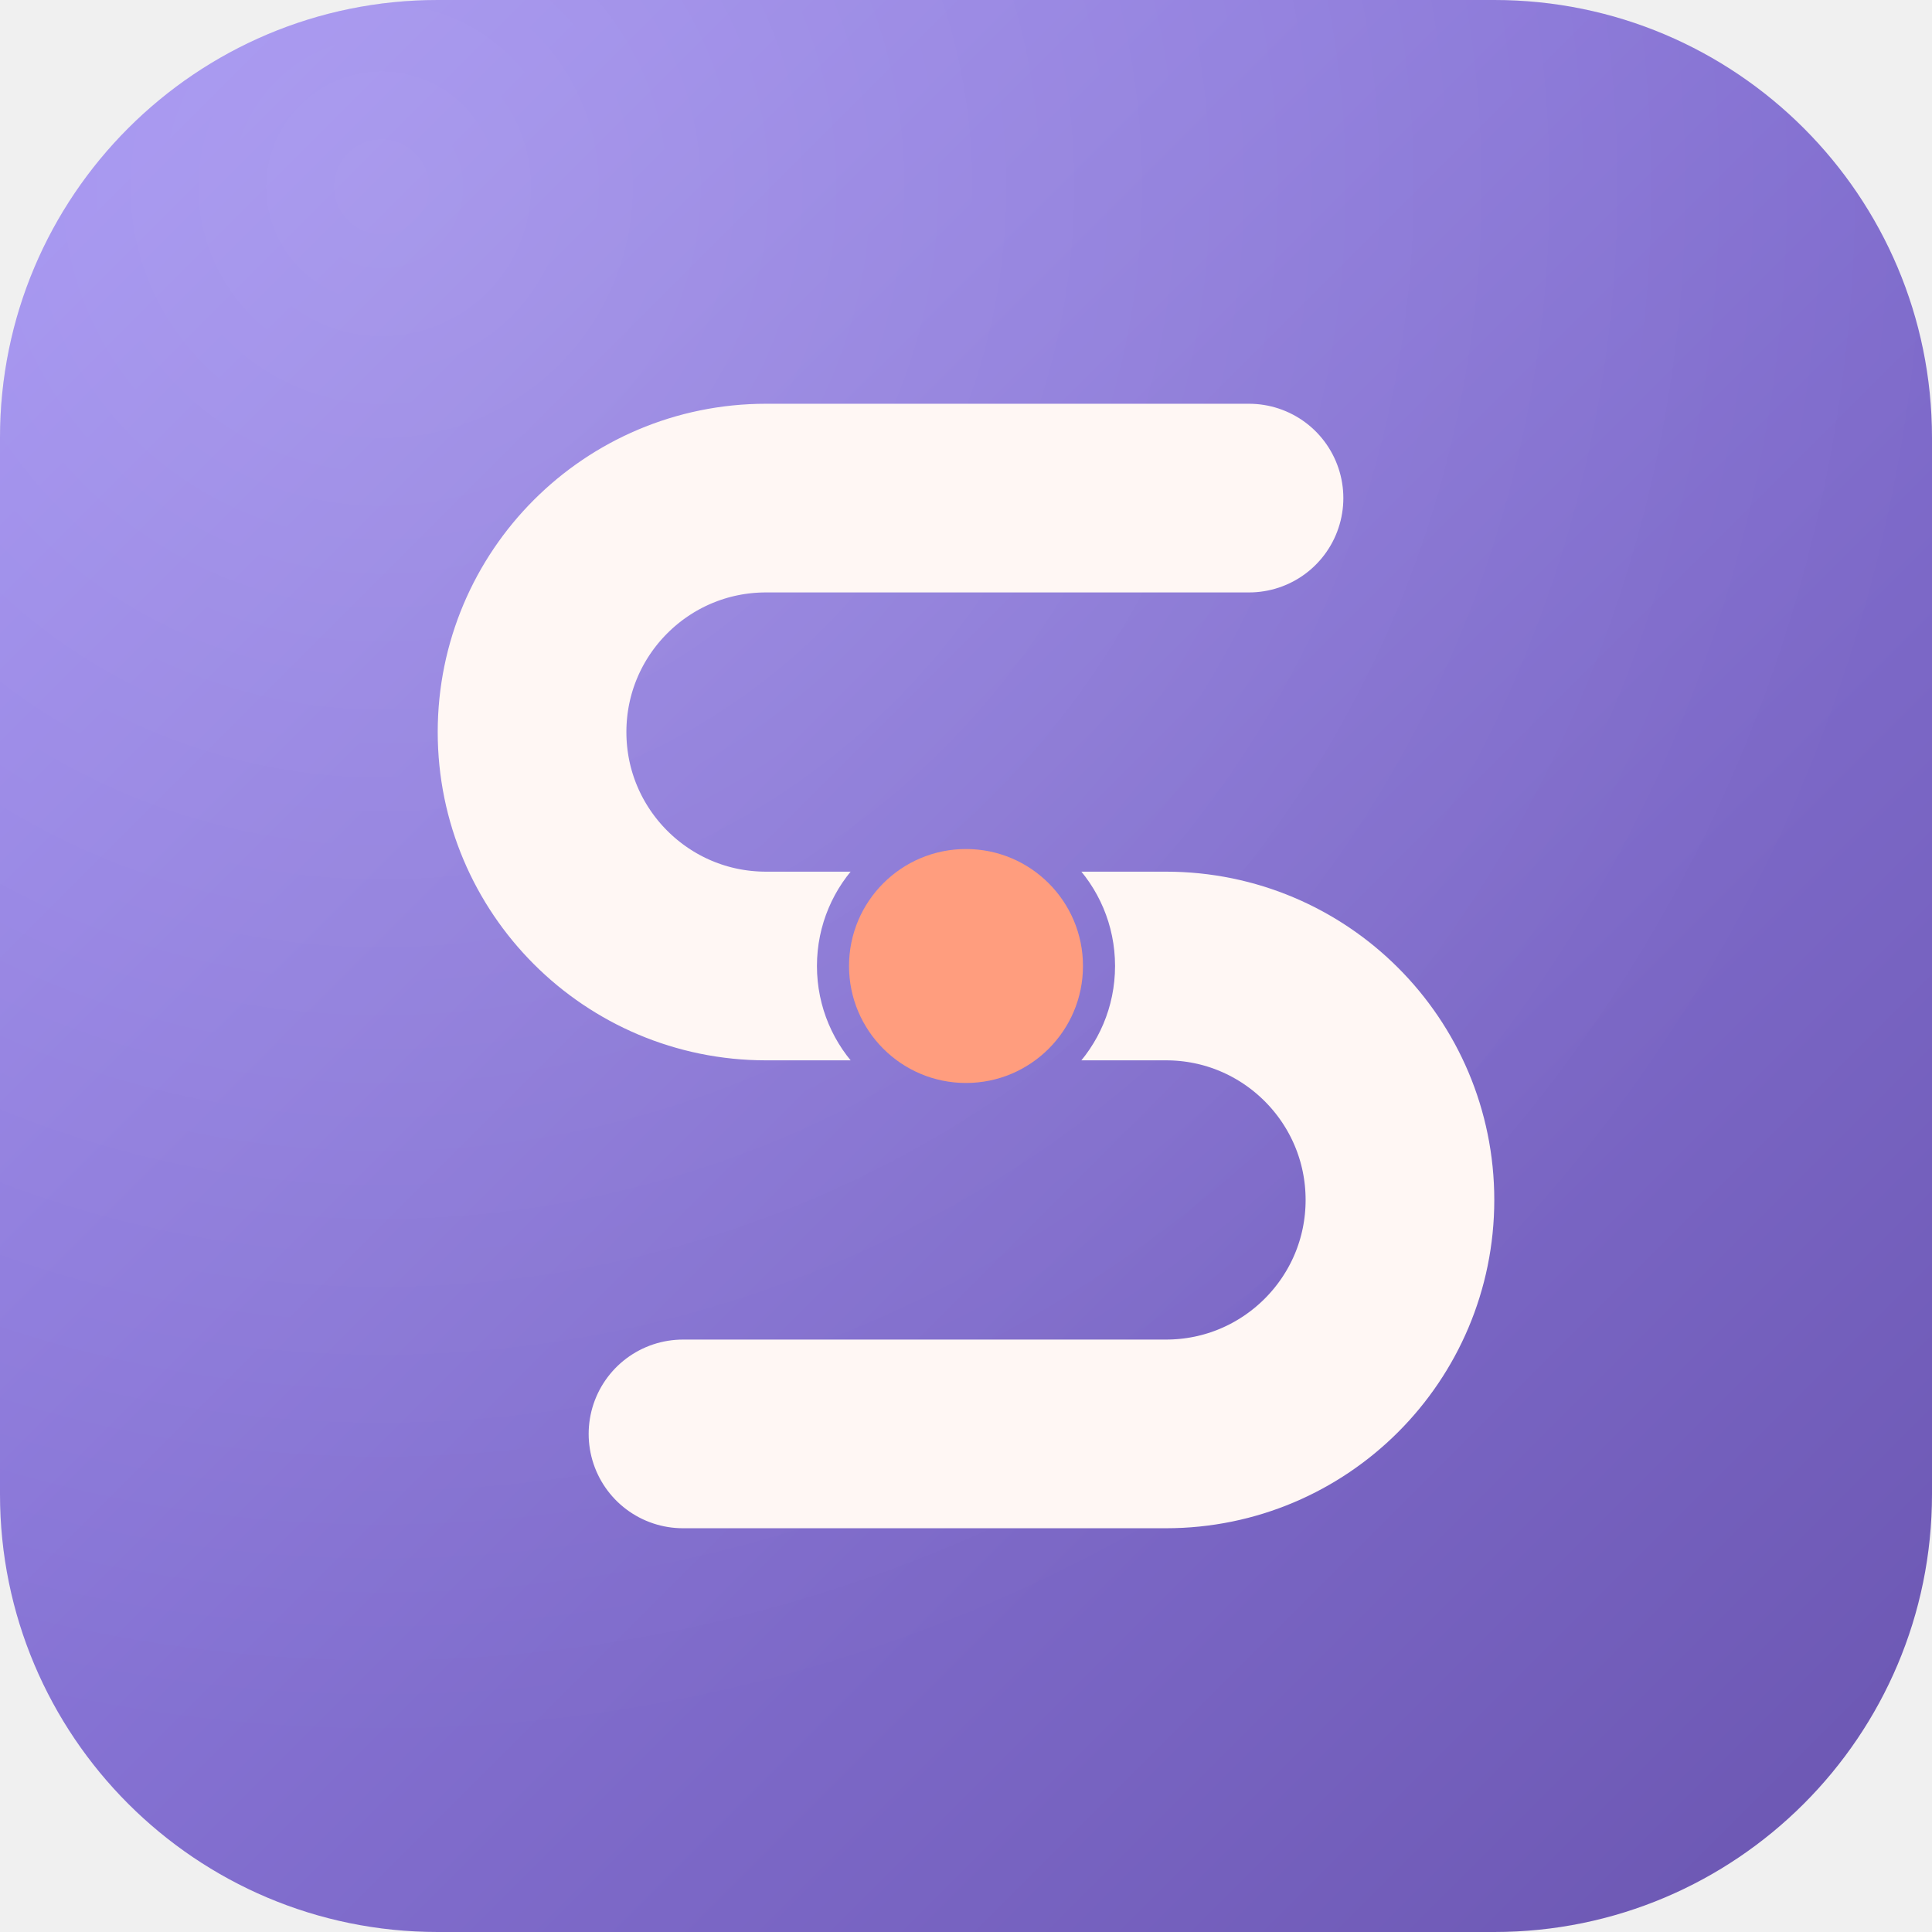
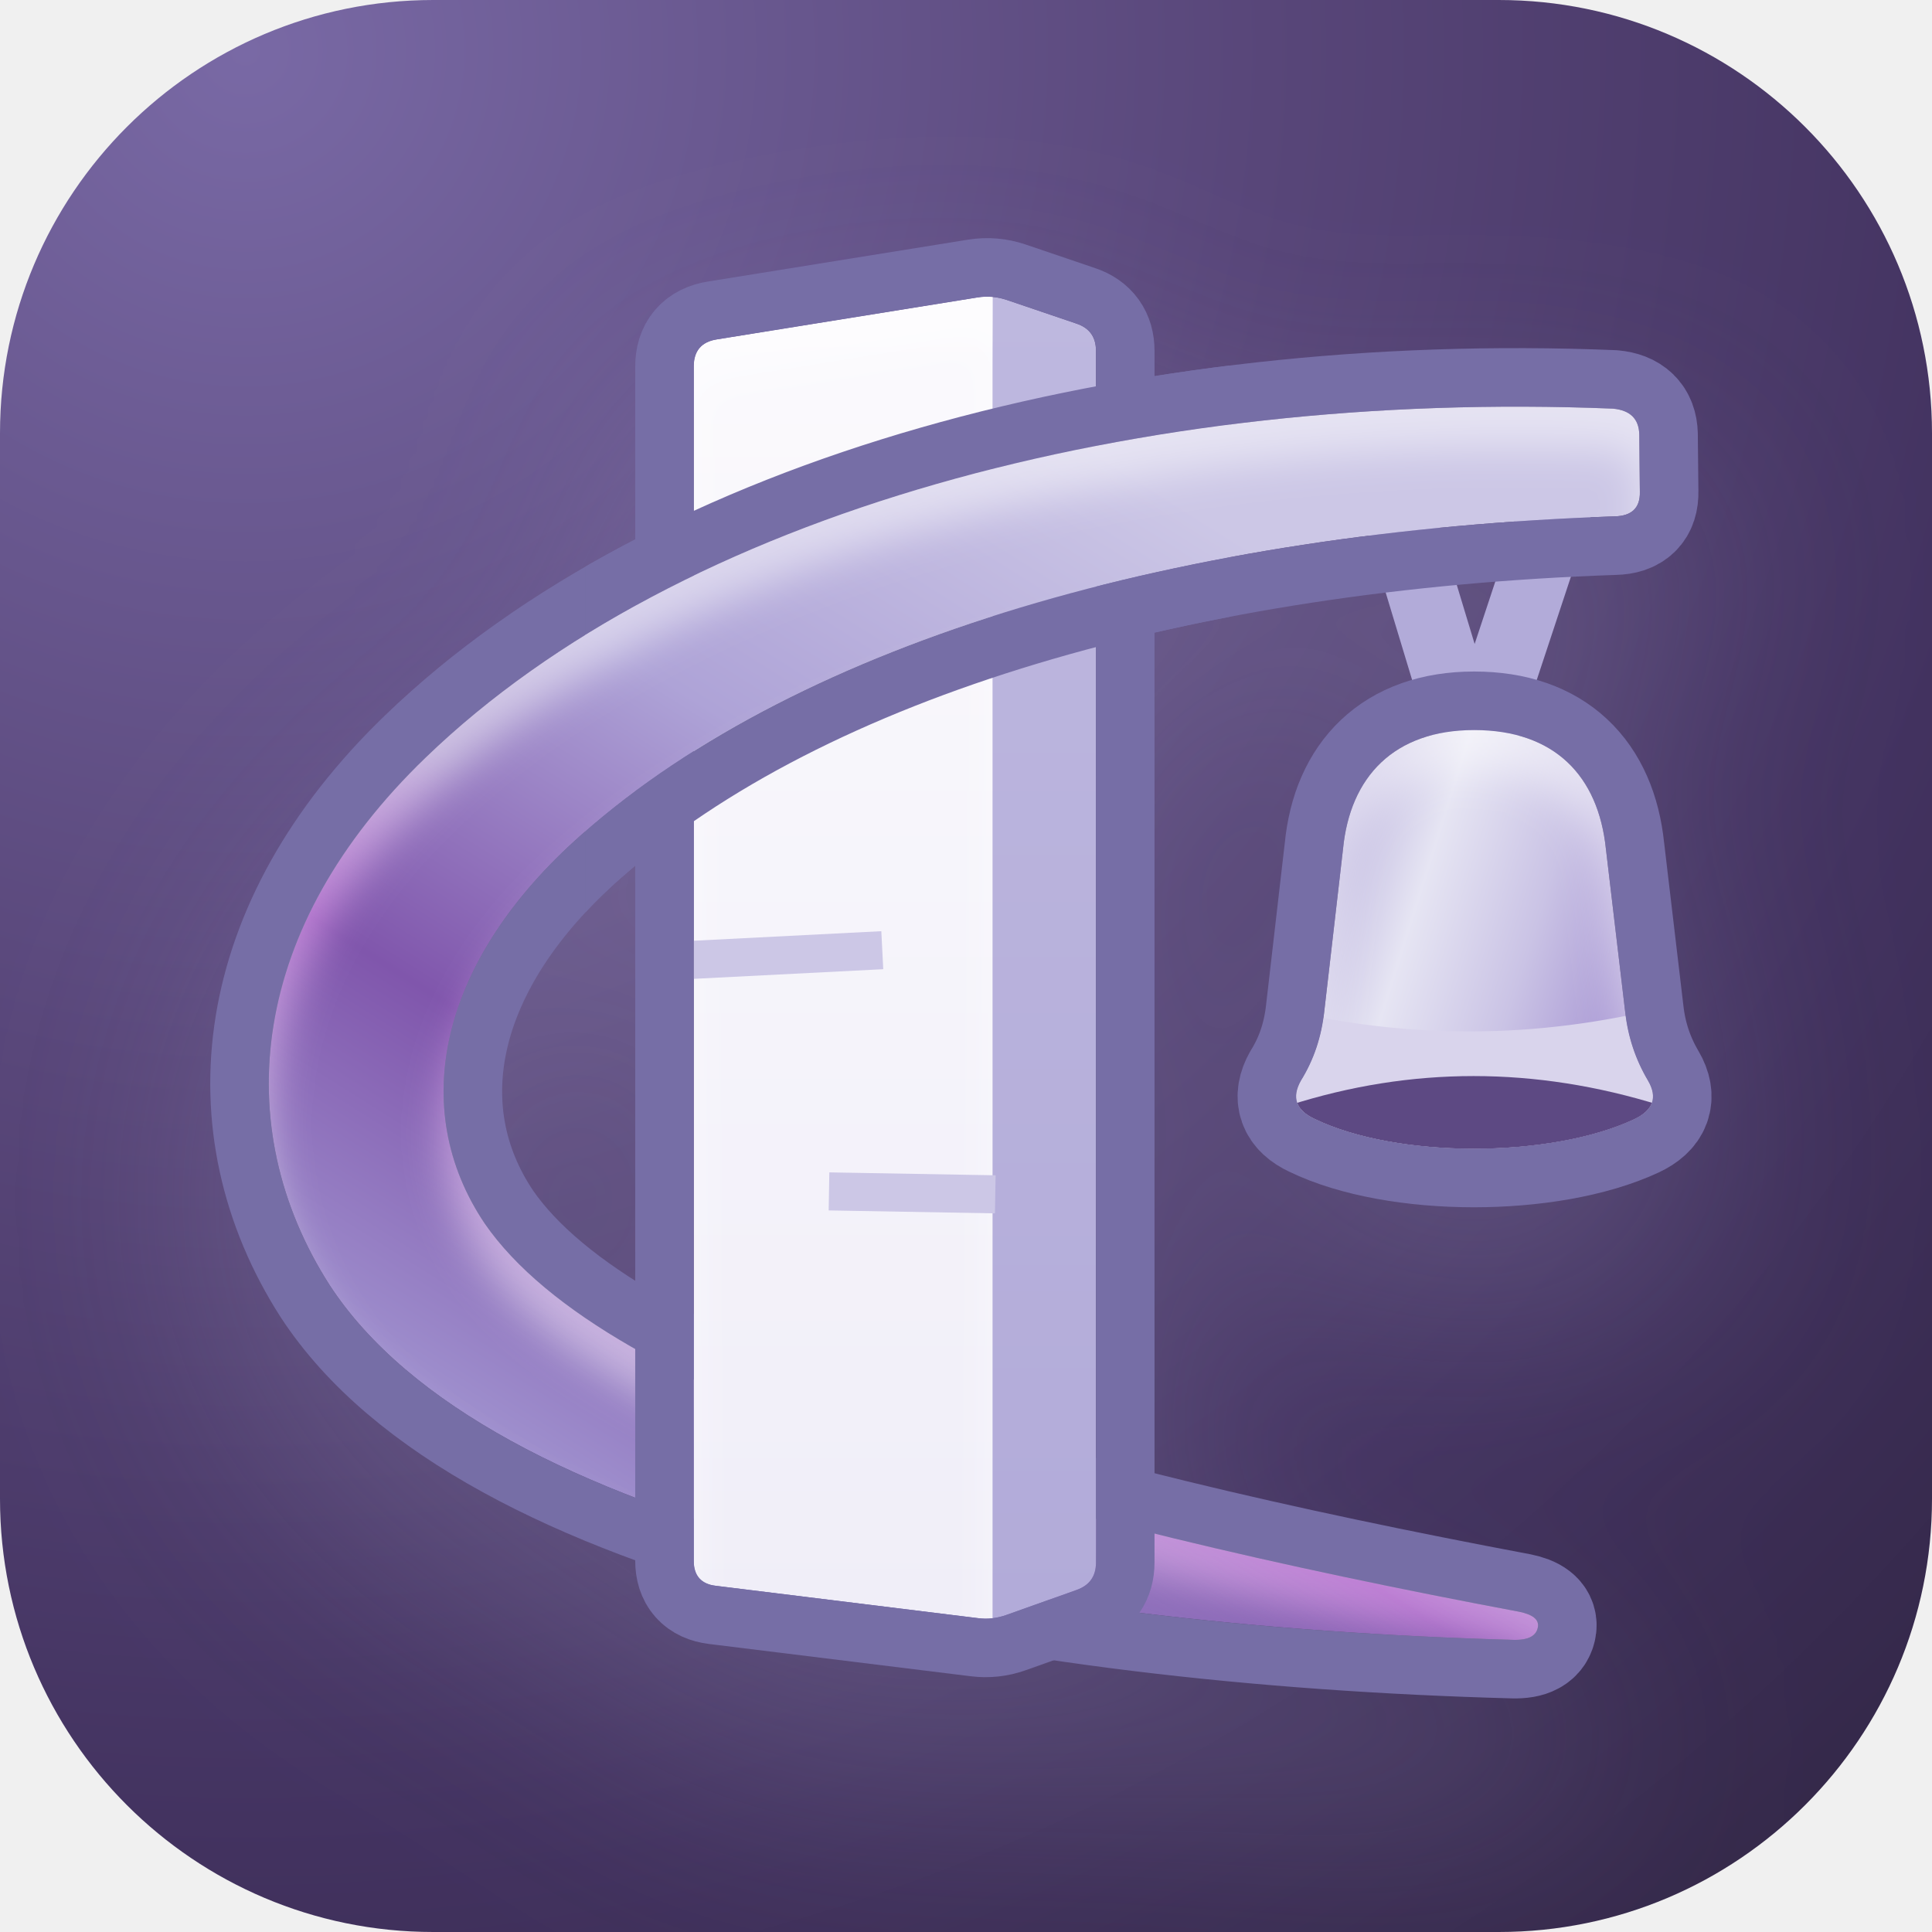
- <svg xmlns="http://www.w3.org/2000/svg" viewBox="0 0 1024 1024">
+ <svg xmlns="http://www.w3.org/2000/svg" viewBox="-1 -4 33 33" fill="none">
  <defs>
-     <linearGradient id="bg" x1="0" y1="0" x2="1" y2="1">
-       <stop offset="0" stop-color="#9d8bf2" />
-       <stop offset="1" stop-color="#6a55b0" />
+     <radialGradient id="dusk" cx=".13" cy=".03" r="1.22">
+       <stop offset="0" stop-color="#7969A5" />
+       <stop offset=".43" stop-color="#584679" />
+       <stop offset=".76" stop-color="#42325F" />
+       <stop offset="1" stop-color="#342849" />
+     </radialGradient>
+     <path id="arc-profile" d="M26.55 2.98       C18.46 2.65 10.61 4.75 6.27 8.94 C3.27 11.83 2.89 15.23 4.63 17.95       C7.33 22.09 16.31 23.78 24.85 24.01 Q25.24 24.02 25.27 23.78 Q25.29 23.60 24.95 23.53       C16.81 22.00 9.38 19.94 7.28 16.90 C5.96 14.94 6.49 12.41 8.94 10.25       C12.71 6.92 19.24 5.07 26.58 4.82 Q27.02 4.81 27.01 4.40 L27.00 3.42       Q26.99 3.02 26.55 2.98Z" />
+     <path id="tower-profile" d="M10.85 2.26Q10.85 1.86 11.245 1.797L15.693 1.081Q15.95 1.04 16.196 1.123L17.389 1.528Q17.72 1.64 17.72 1.99L17.72 22.69Q17.72 23.04 17.39 23.157L16.186 23.586Q15.95 23.67 15.702 23.639L11.227 23.087Q10.85 23.04 10.85 22.66Z" />
+     <path id="bell-profile" d="M24.18 8.47 C22.81 8.47 22.06 9.27 21.94 10.50       L21.62 13.27 Q21.55 13.93 21.22 14.46 Q20.98 14.89 21.45 15.11       C22.85 15.79 25.47 15.79 26.91 15.12 Q27.40 14.89 27.15 14.46 Q26.83 13.92 26.76 13.29       L26.43 10.50 C26.30 9.25 25.55 8.47 24.18 8.47Z" />
+     <path id="sling-profile" d="M22.72 4.22 L24.00 8.45 Q24.16 8.83 24.34 8.45 L25.76 4.16" />
+     <linearGradient id="stone-side" x1="0" y1="0" x2="0" y2="1">
+       <stop offset="0" stop-color="#BEB8DF" />
+       <stop offset="1" stop-color="#B2ABD9" />
    </linearGradient>
-     <radialGradient id="bg-hl" cx="0.2" cy="0.1" r="0.8">
-       <stop offset="0" stop-color="#fff" stop-opacity="0.18" />
-       <stop offset="1" stop-color="#fff" stop-opacity="0" />
-     </radialGradient>
+     <linearGradient id="stone-light" x1="0" y1="0" x2="0" y2="1">
+       <stop offset="0" stop-color="#FBFAFD" />
+       <stop offset="1" stop-color="#F0EEF8" />
+     </linearGradient>
+     <filter id="shadow" x="-40%" y="-40%" width="180%" height="190%" color-interpolation-filters="sRGB">
+       <feGaussianBlur in="SourceAlpha" stdDeviation="2" />
+       <feOffset dy="2" result="o" />
+       <feColorMatrix in="o" type="matrix" values="0 0 0 0 0.725 0 0 0 0 0.702 0 0 0 0 0.863 0 0 0 0.21 0" />
+       <feMerge>
+         <feMergeNode />
+         <feMergeNode in="SourceGraphic" />
+       </feMerge>
+     </filter>
+     <filter id="edge-light" x="-10%" y="-10%" width="120%" height="130%" color-interpolation-filters="sRGB">
+       <feColorMatrix in="SourceAlpha" type="matrix" values="0 0 0 0 0 0 0 0 0 0 0 0 0 0 0 0 0 0 127 0" result="a" />
+       <feOffset in="a" dy="0.7" />
+       <feGaussianBlur stdDeviation="0.35" />
+       <feComposite in2="a" operator="arithmetic" k2="-1" k3="1" />
+       <feColorMatrix type="matrix" values="0 0 0 0 1 0 0 0 0 1 0 0 0 0 1 0 0 0 0.5 0" />
+       <feBlend in2="SourceGraphic" mode="overlay" />
+     </filter>
+     <mask id="arc-outline" maskUnits="userSpaceOnUse" x="-40" y="-40" width="111" height="109">
+       <rect x="-40" y="-40" width="111" height="109" fill="#fff" />
+       <use href="#arc-profile" fill="#000" fill-rule="nonzero" />
+     </mask>
+     <mask id="tower-outline" maskUnits="userSpaceOnUse" x="-40" y="-40" width="111" height="109">
+       <rect x="-40" y="-40" width="111" height="109" fill="#fff" />
+       <use href="#tower-profile" fill="#000" fill-rule="nonzero" />
+     </mask>
+     <mask id="bell-outline" maskUnits="userSpaceOnUse" x="-40" y="-40" width="111" height="109">
+       <rect x="-40" y="-40" width="111" height="109" fill="#fff" />
+       <use href="#bell-profile" fill="#000" fill-rule="nonzero" />
+     </mask>
+     <linearGradient id="ribbon-metal" x1=".21" y1=".89" x2=".74" y2=".13">
+       <stop offset="0" stop-color="#A194D0" />
+       <stop offset=".31" stop-color="#8056AC" />
+       <stop offset=".64" stop-color="#AEA3D7" />
+       <stop offset="1" stop-color="#CCC7E6" />
+     </linearGradient>
+     <linearGradient id="bell-metal" x1="0" y1=".25" x2="1" y2=".62">
+       <stop offset="0" stop-color="#ADA2D6" />
+       <stop offset=".35" stop-color="#E6E5F3" />
+       <stop offset=".66" stop-color="#CAC3E5" />
+       <stop offset="1" stop-color="#A18ED0" />
+     </linearGradient>
+     <clipPath id="stone-face">
+       <use href="#tower-profile" />
+     </clipPath>
+     <clipPath id="bell-face">
+       <use href="#bell-profile" />
+     </clipPath>
+     <clipPath id="upper-crossing">
+       <path d="M9 0H20V14H9Z" />
+     </clipPath>
+     <g filter="url(#shadow)" id="truth-bell">
+       <use href="#sling-profile" fill="none" stroke-linejoin="round" stroke-linecap="round" stroke-width="1.2" stroke="#B2ABD9" />
+       <g id="ribbon">
+         <g filter="url(#edge-light)">
+           <use href="#arc-profile" fill="url(#ribbon-metal)" />
+         </g>
+         <use href="#arc-profile" stroke-linejoin="round" mask="url(#arc-outline)" stroke="#766EA6" fill="none" stroke-width="2" />
+       </g>
+       <g id="tower">
+         <use href="#tower-profile" fill="url(#stone-side)" />
+         <g clip-path="url(#stone-face)">
+           <g filter="url(#edge-light)">
+             <path d="M10.85 1.86 L15.95 1.04 V23.67 L10.85 23.04Z" fill="url(#stone-light)" />
+           </g>
+           <path d="M10.73 12.40L14.07 12.23 M13.16 16.35L16.00 16.40" fill="none" stroke-linecap="butt" stroke-width=".65" stroke="#CCC7E6" />
+         </g>
+         <use href="#tower-profile" stroke-linejoin="round" mask="url(#tower-outline)" stroke="#766EA6" fill="none" stroke-width="2" />
+       </g>
+       <g clip-path="url(#upper-crossing)">
+         <use href="#ribbon" />
+       </g>
+       <g id="bell">
+         <g filter="url(#edge-light)">
+           <use href="#bell-profile" fill="url(#bell-metal)" />
+         </g>
+         <g clip-path="url(#bell-face)">
+           <path d="M20.86 13.23 Q24.15 14.02 27.45 13.20 V16 H20.86Z" fill="#D9D4EC" />
+           <path d="M21.02 14.88 Q24.15 13.88 27.36 14.88 V16 H21.02Z" fill="#5D4983" />
+         </g>
+         <use href="#bell-profile" stroke-linejoin="round" mask="url(#bell-outline)" stroke="#766EA6" fill="none" stroke-width="2" />
+       </g>
+     </g>
+     <mask id="crossing-gap" maskUnits="userSpaceOnUse" x="-1" y="-4" width="33" height="33">
+       <rect x="-1" y="-4" width="33" height="33" fill="white" />
+       <g clip-path="url(#upper-crossing)">
+         <use href="#arc-profile" fill="black" stroke="black" stroke-width="3.35" stroke-linejoin="round" />
+       </g>
+     </mask>
+     <g id="themed-bell" fill="white" stroke="white" stroke-linejoin="round" stroke-linecap="round">
+       <use href="#tower-profile" mask="url(#crossing-gap)" stroke-width="1.25" />
+       <use href="#sling-profile" fill="none" stroke-width="1.2" />
+       <use href="#arc-profile" stroke-width="1.25" />
+       <use href="#bell-profile" stroke-width="1.25" />
+     </g>
+     <clipPath id="tile-clip">
+       <use href="#tile" />
+     </clipPath>
  </defs>
-   <rect width="1024" height="1024" rx="232" fill="url(#bg)" />
-   <rect width="1024" height="1024" rx="232" fill="url(#bg-hl)" />
-   <mask id="g-cut" maskUnits="userSpaceOnUse" x="0" y="0" width="1024" height="1024">
-     <rect width="1024" height="1024" fill="#fff" />
-     <circle cx="512" cy="512" r="79" fill="#000" />
-   </mask>
-   <g transform="translate(512 512) scale(1) translate(-512 -512)">
-     <path d="M662 264H406A124 124 0 0 0 406 512H618A124 124 0 0 1 618 760H362" fill="none" stroke="#fff7f4" stroke-width="100" stroke-linecap="round" stroke-linejoin="round" mask="url(#g-cut)" />
-     <circle cx="512" cy="512" r="62" fill="#ff9d7e" />
+   <rect id="tile" x="-1" y="-4" width="33" height="33" rx="7.4" fill="url(#dusk)" />
+   <g clip-path="url(#tile-clip)">
+     <use href="#truth-bell" id="mark" />
  </g>
</svg>
